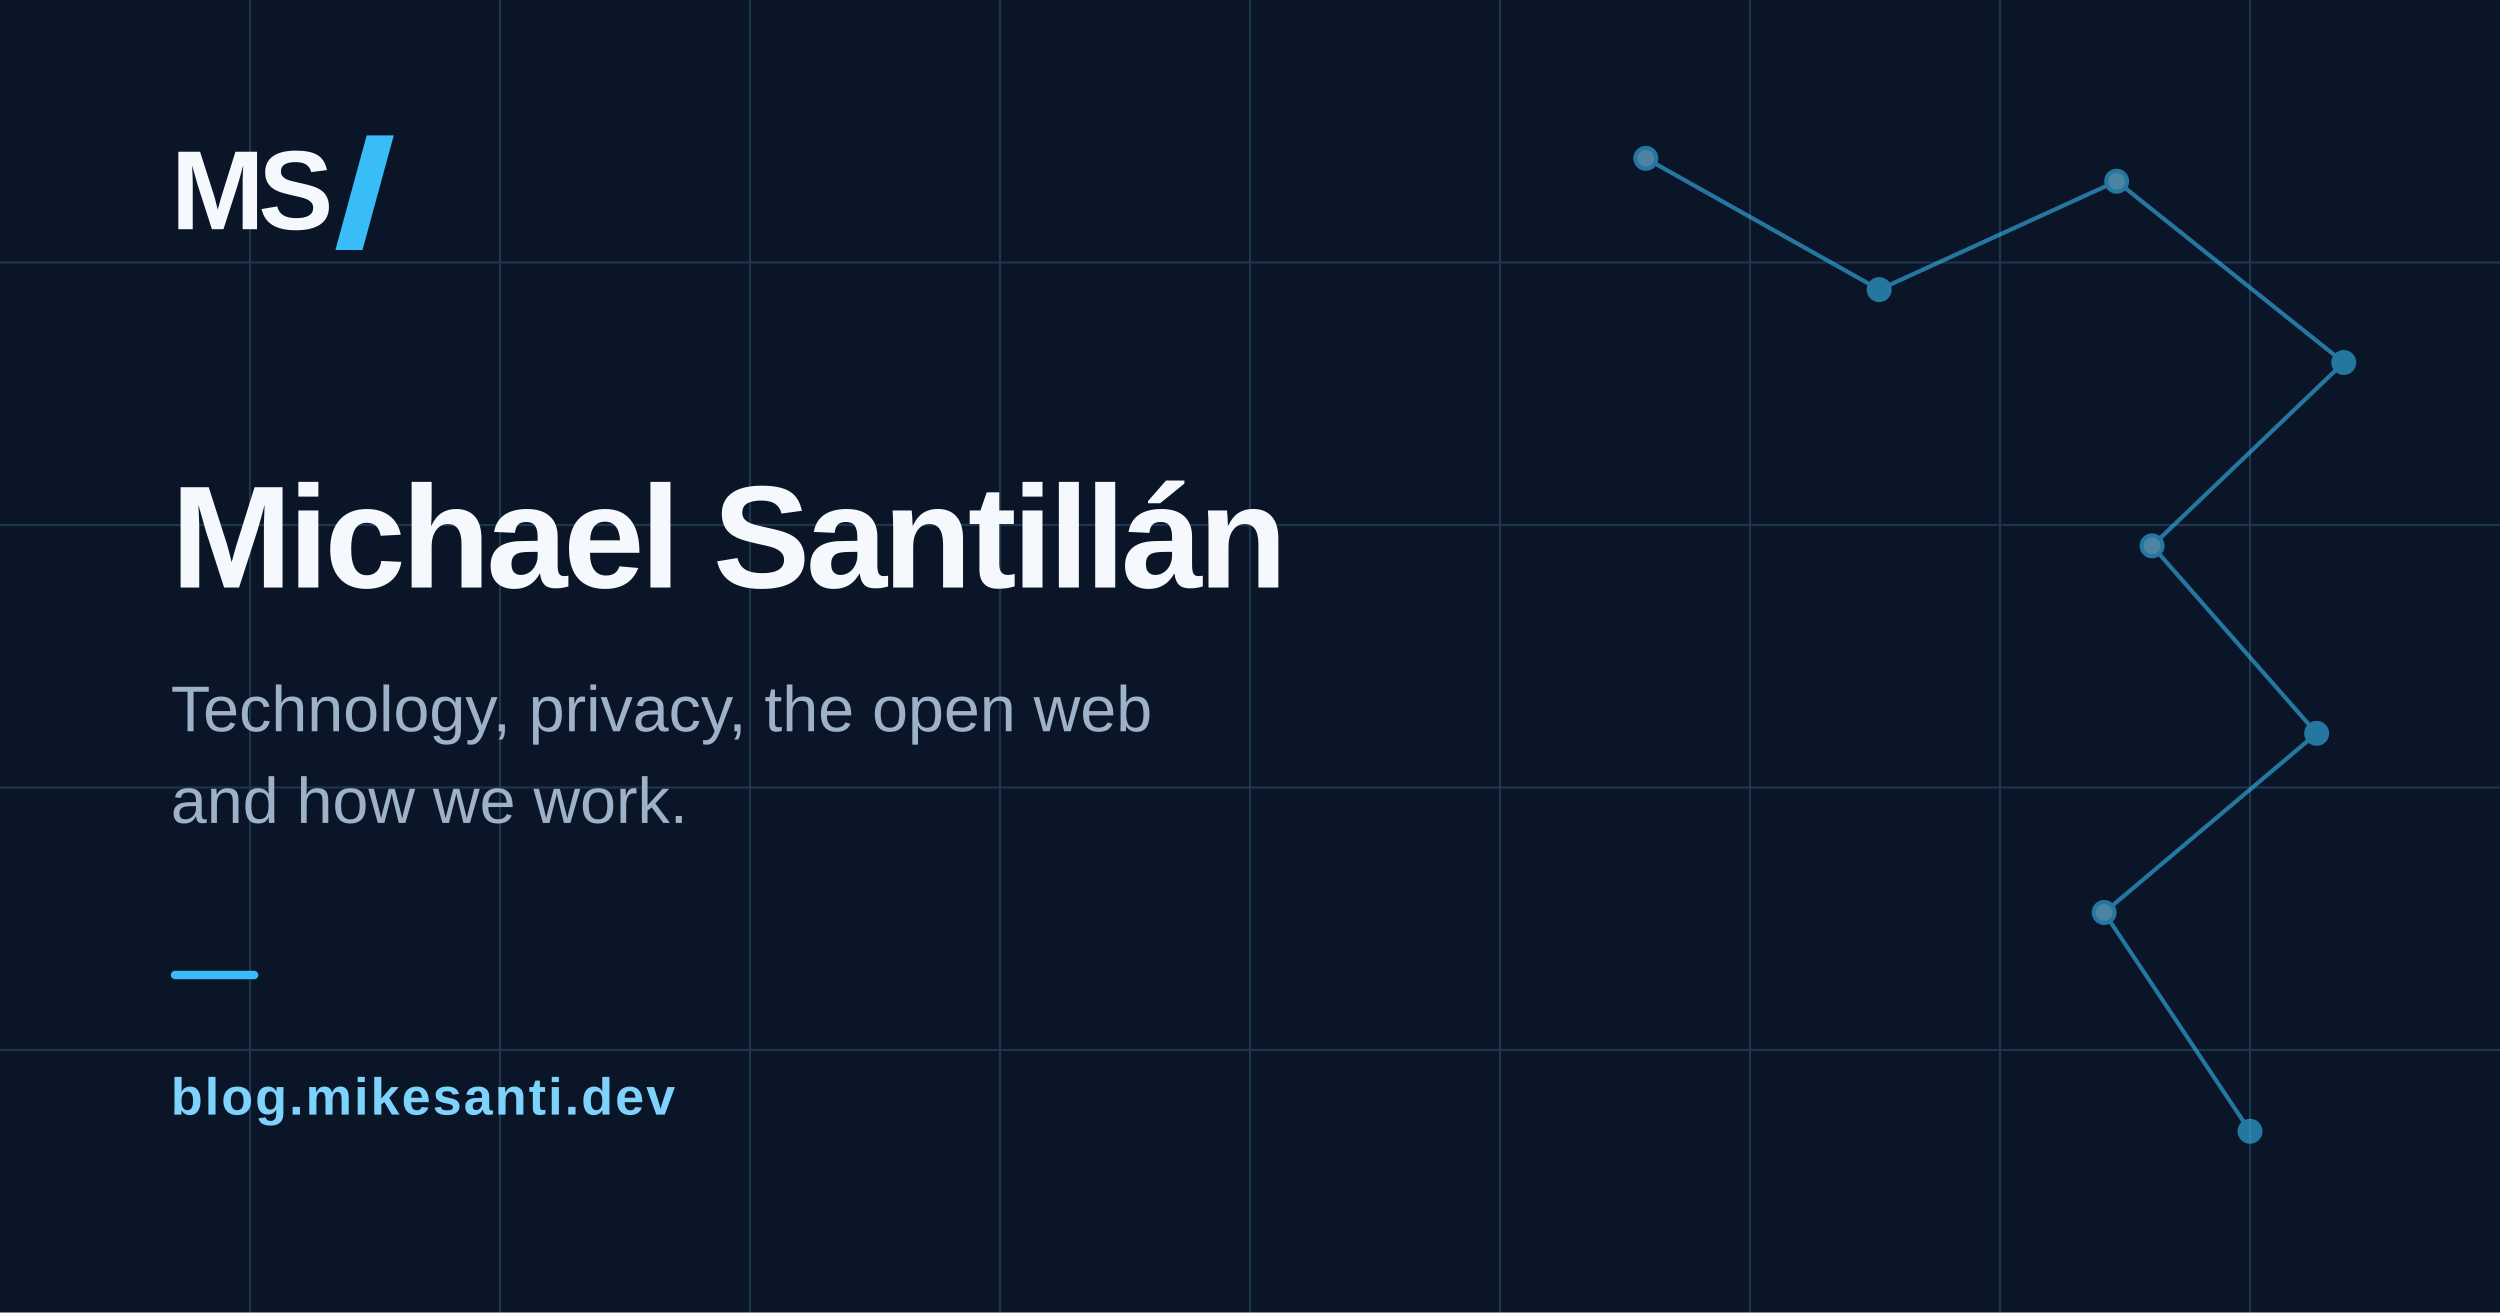
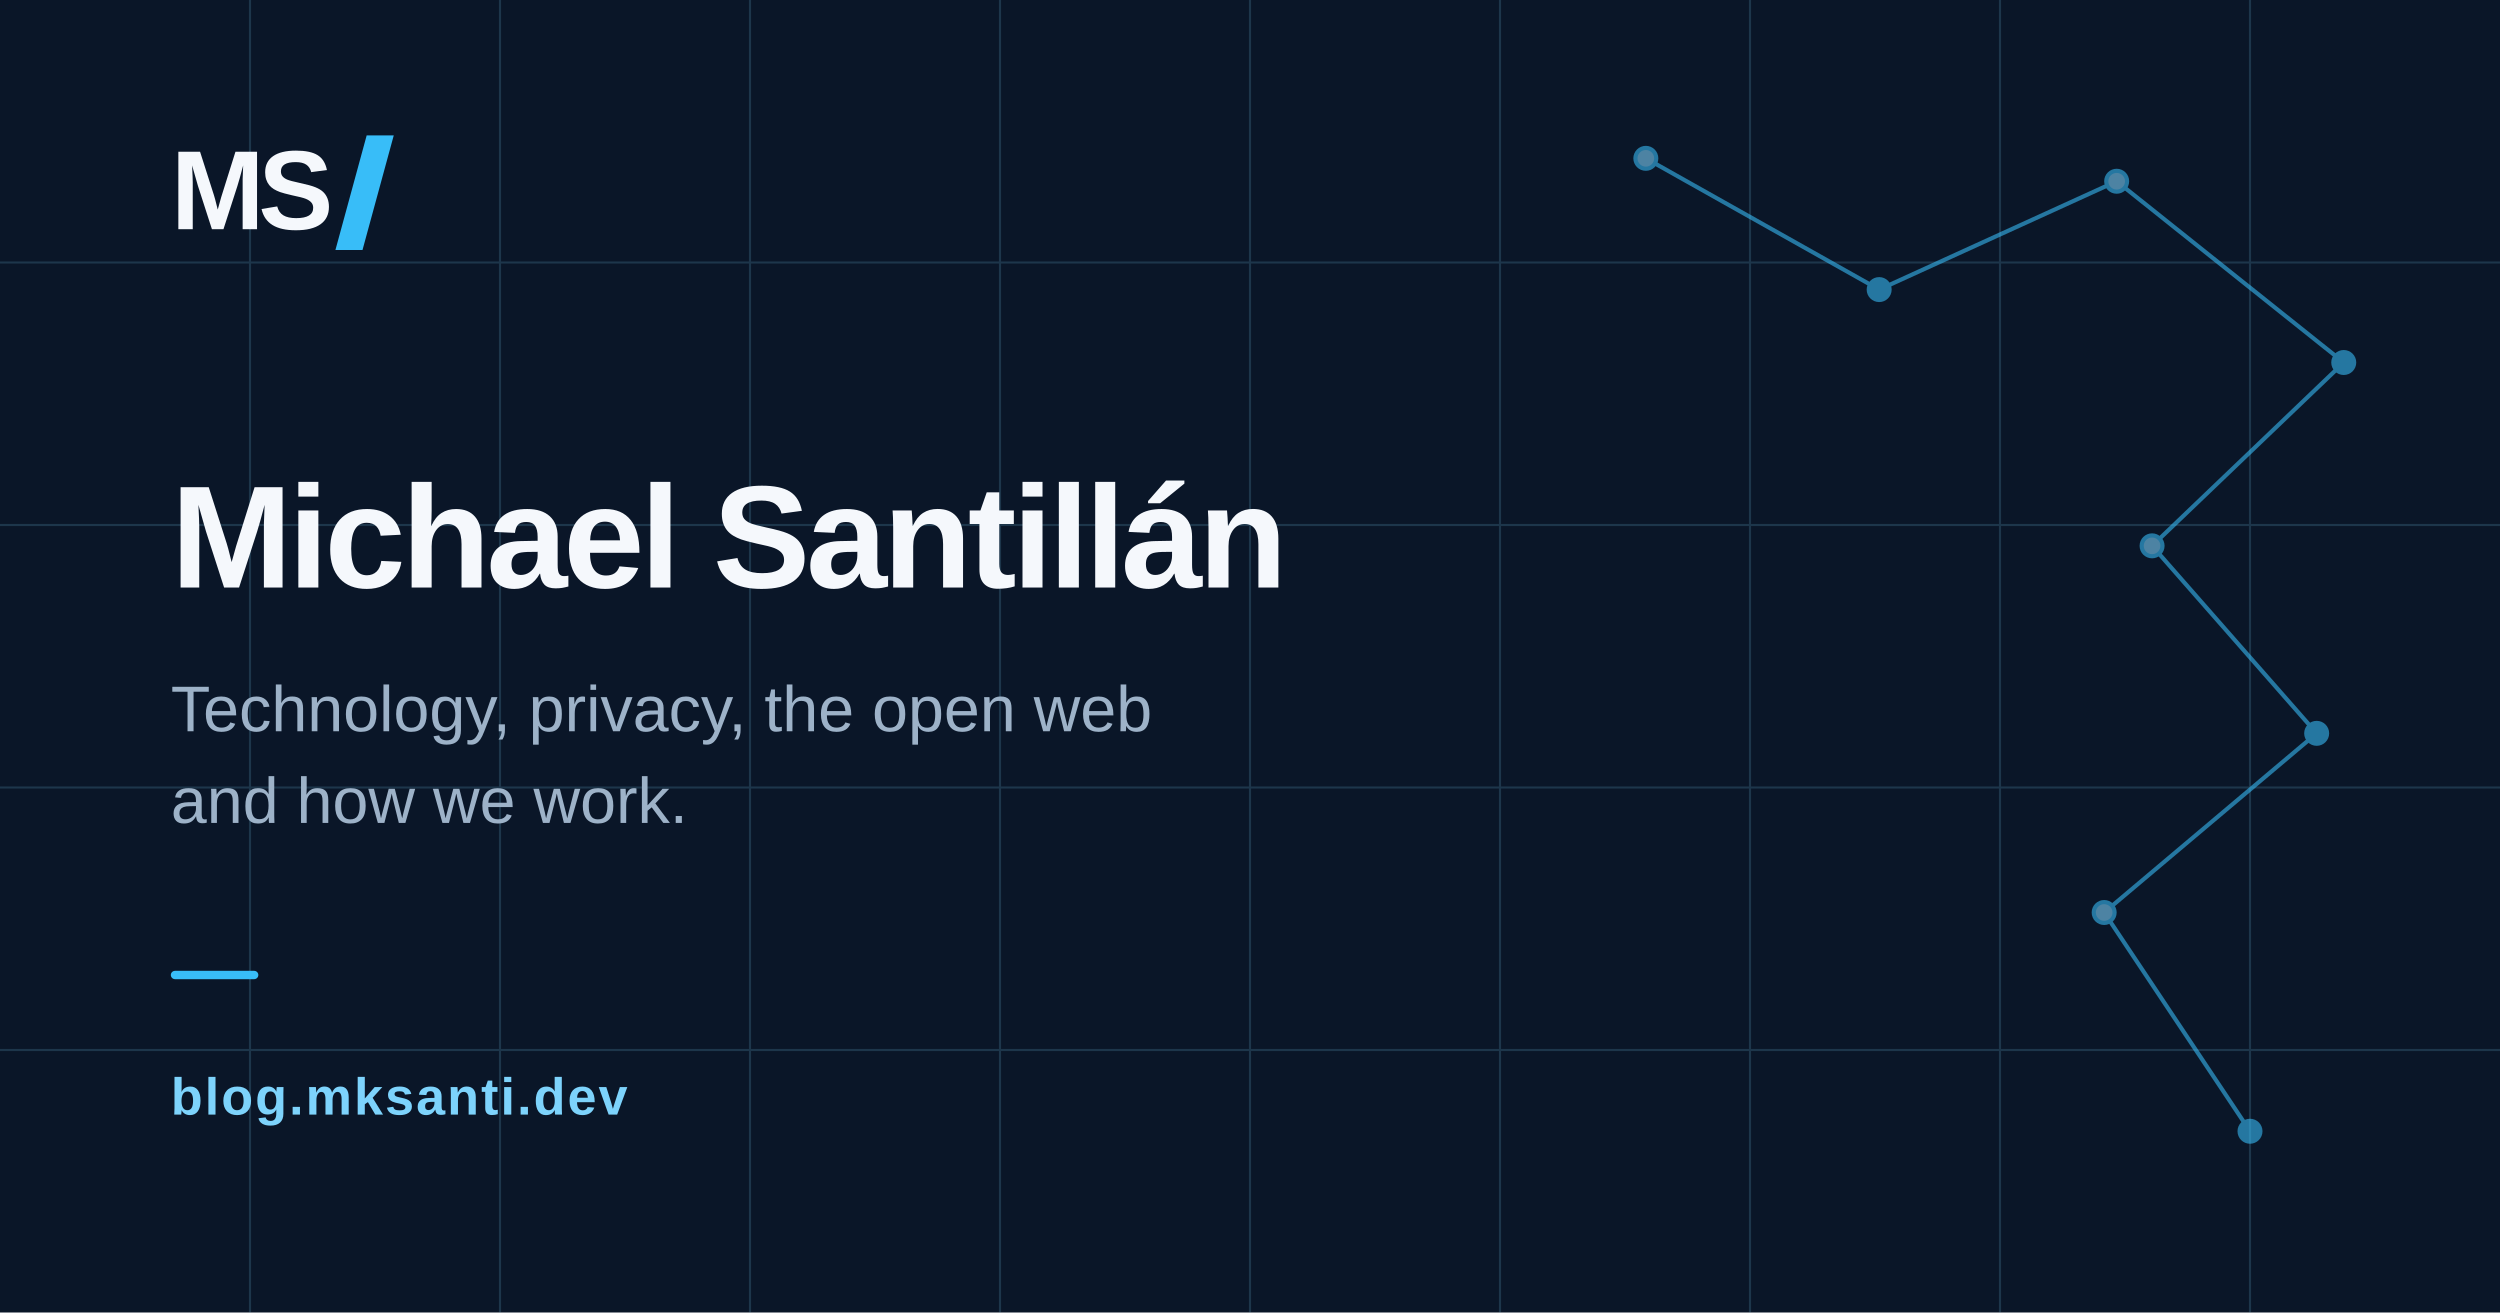
<svg xmlns="http://www.w3.org/2000/svg" viewBox="0 0 1200 630" role="img" aria-labelledby="title description">
  <rect width="1200" height="630" fill="#0a1628" />
  <g opacity="0.17" stroke="#7dd3fc" stroke-width="1">
    <path d="M0 126H1200M0 252H1200M0 378H1200M0 504H1200" />
    <path d="M120 0V630M240 0V630M360 0V630M480 0V630M600 0V630M720 0V630M840 0V630M960 0V630M1080 0V630" />
  </g>
  <g opacity="0.58" fill="none" stroke="#38bdf8" stroke-width="2">
    <path d="M790 76 902 139 1016 87 1125 174 1033 262 1112 352 1010 438 1080 543" />
    <circle cx="790" cy="76" r="5" fill="#7dd3fc" />
    <circle cx="902" cy="139" r="5" fill="#38bdf8" />
    <circle cx="1016" cy="87" r="5" fill="#7dd3fc" />
    <circle cx="1125" cy="174" r="5" fill="#38bdf8" />
    <circle cx="1033" cy="262" r="5" fill="#7dd3fc" />
    <circle cx="1112" cy="352" r="5" fill="#38bdf8" />
    <circle cx="1010" cy="438" r="5" fill="#7dd3fc" />
    <circle cx="1080" cy="543" r="5" fill="#38bdf8" />
  </g>
  <g font-family="Arial, Helvetica, sans-serif">
    <text x="82" y="110" fill="#f5f8fc" font-size="54" font-weight="800" letter-spacing="-3">MS</text>
    <path d="M176 65h13l-15 55h-13z" fill="#38bdf8" />
    <text x="82" y="282" fill="#f5f8fc" font-size="70" font-weight="700" letter-spacing="-2">Michael Santillán</text>
    <text x="82" y="351" fill="#9db2c8" font-size="31" font-weight="400">Technology, privacy, the open web</text>
    <text x="82" y="395" fill="#9db2c8" font-size="31" font-weight="400">and how we work.</text>
    <rect x="82" y="466" width="42" height="4" rx="2" fill="#38bdf8" />
-     <text x="82" y="535" fill="#7dd3fc" font-size="25" font-weight="600" letter-spacing="1">blog.mikesanti.dev</text>
+     <text x="82" y="535" fill="#7dd3fc" font-size="25" font-weight="600" letter-spacing="1">blog.mksanti.dev</text>
  </g>
</svg>
